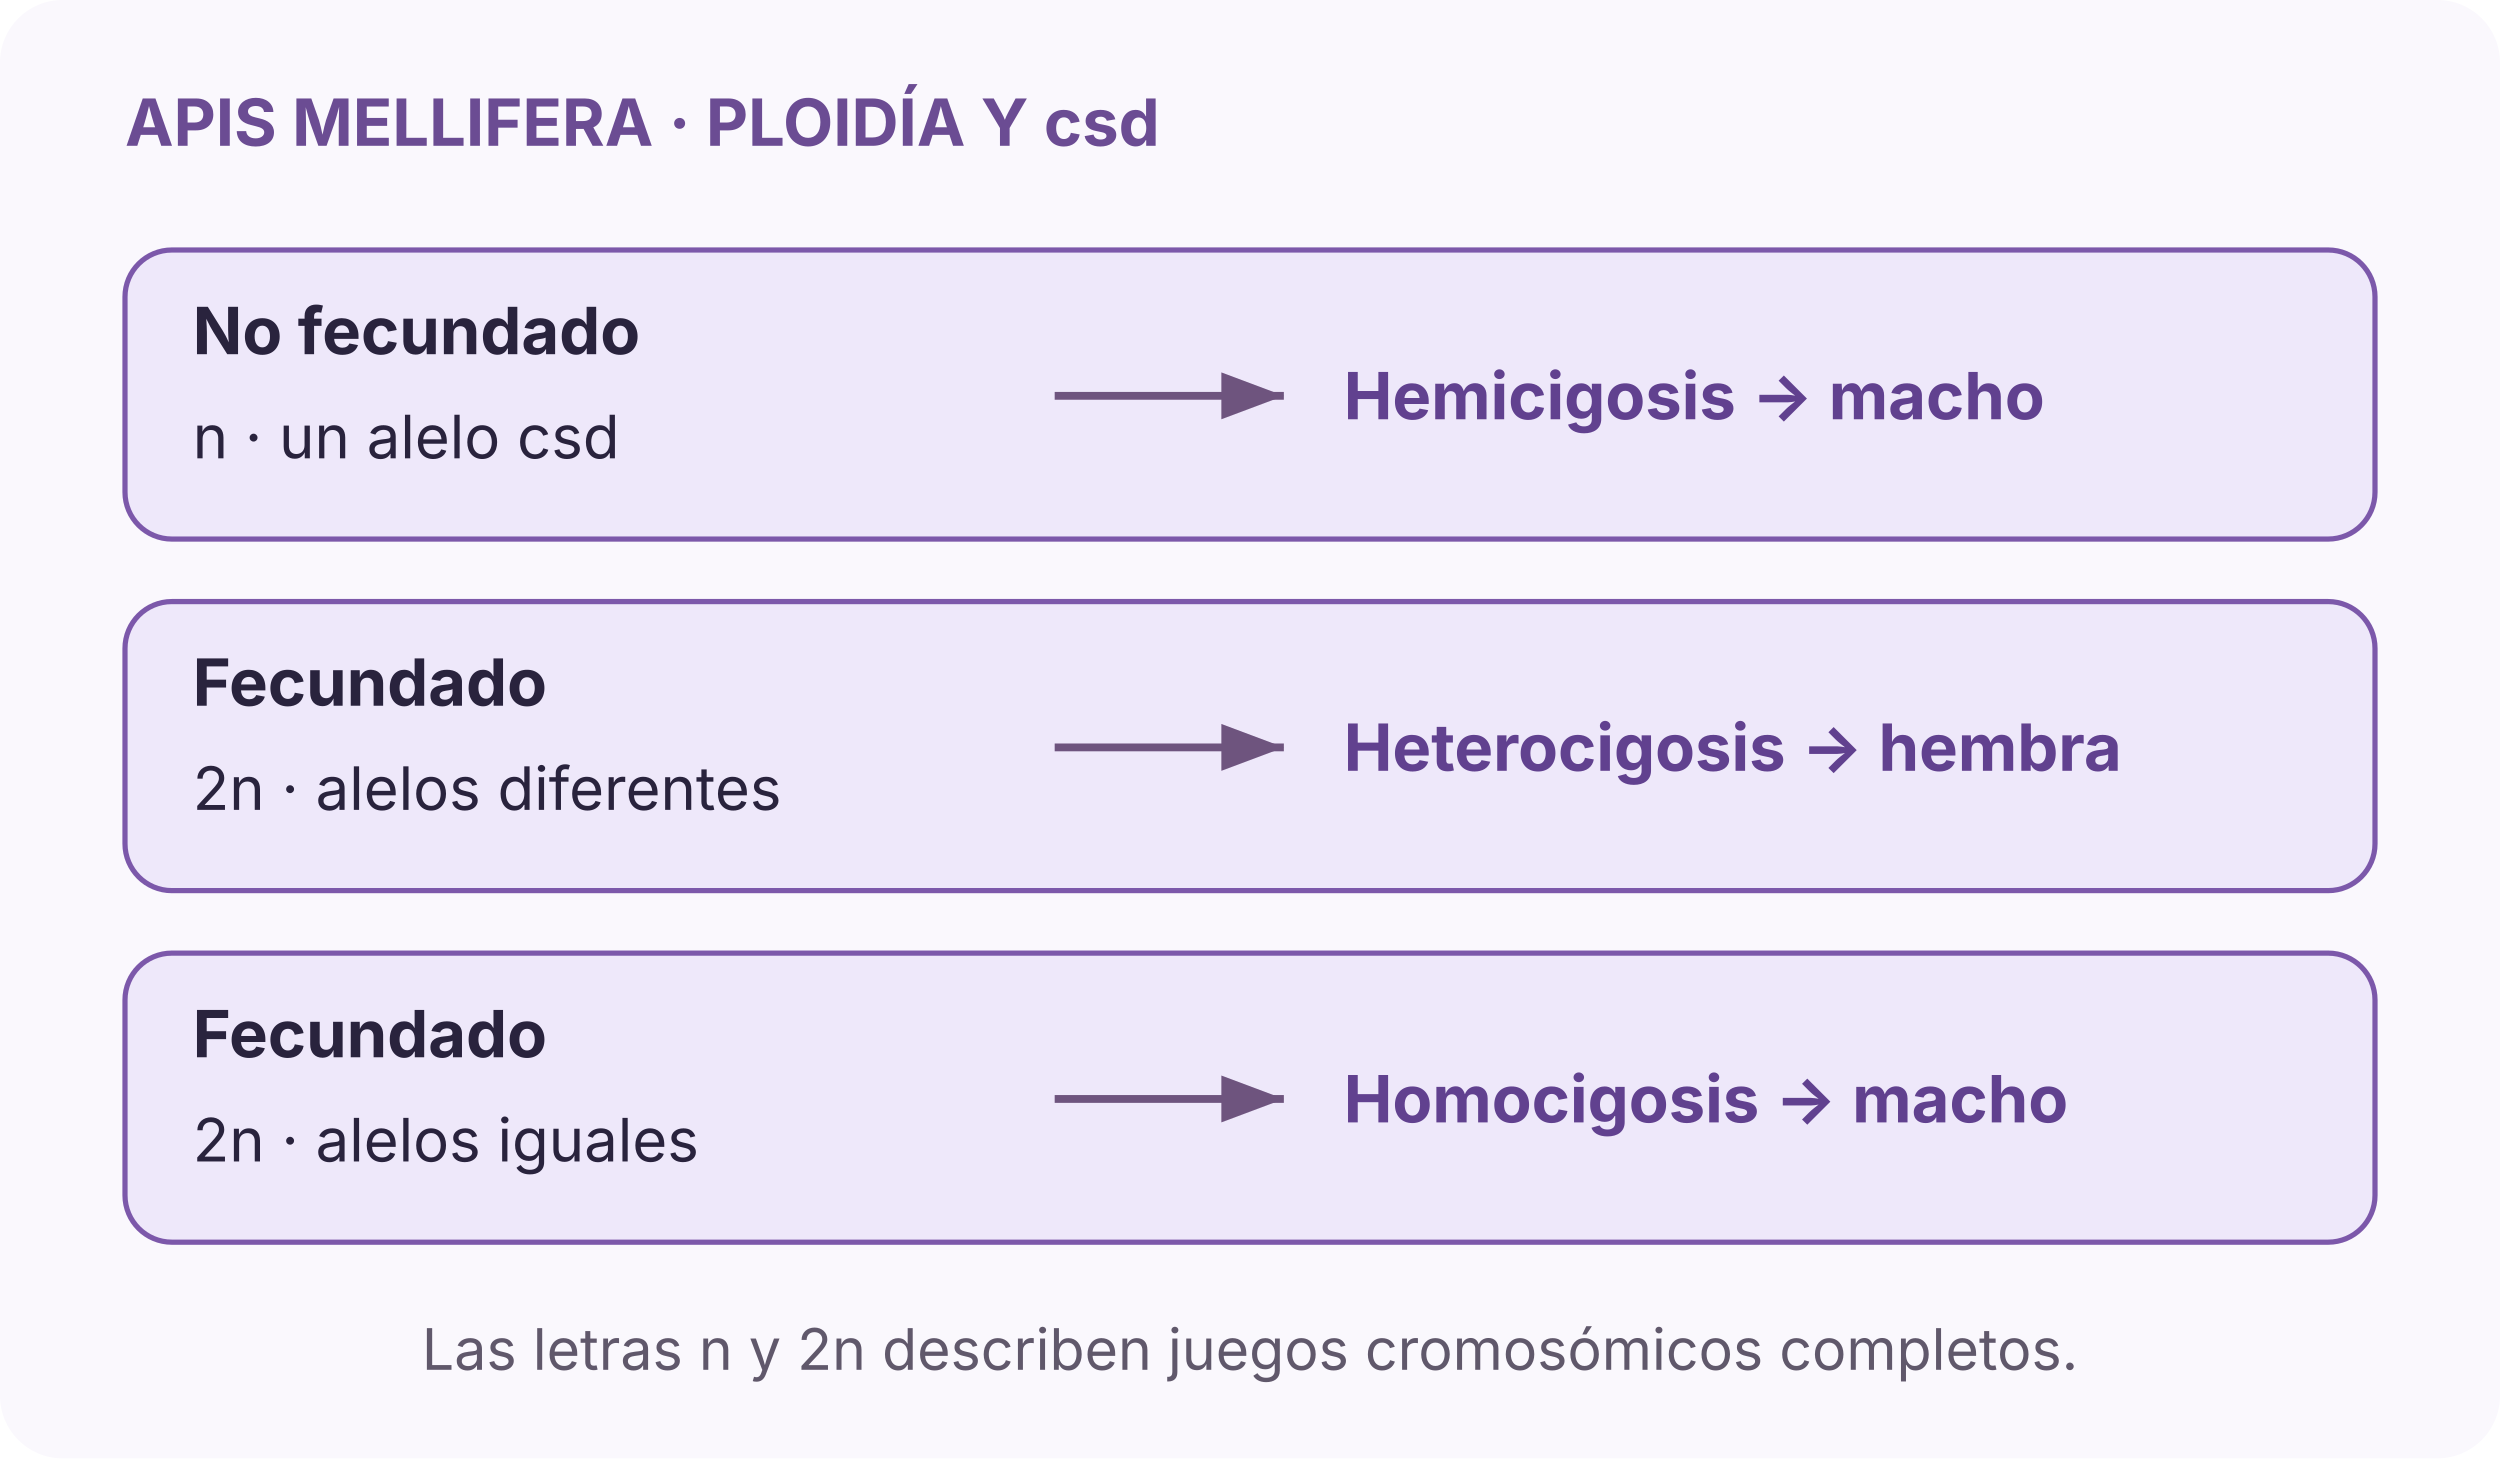
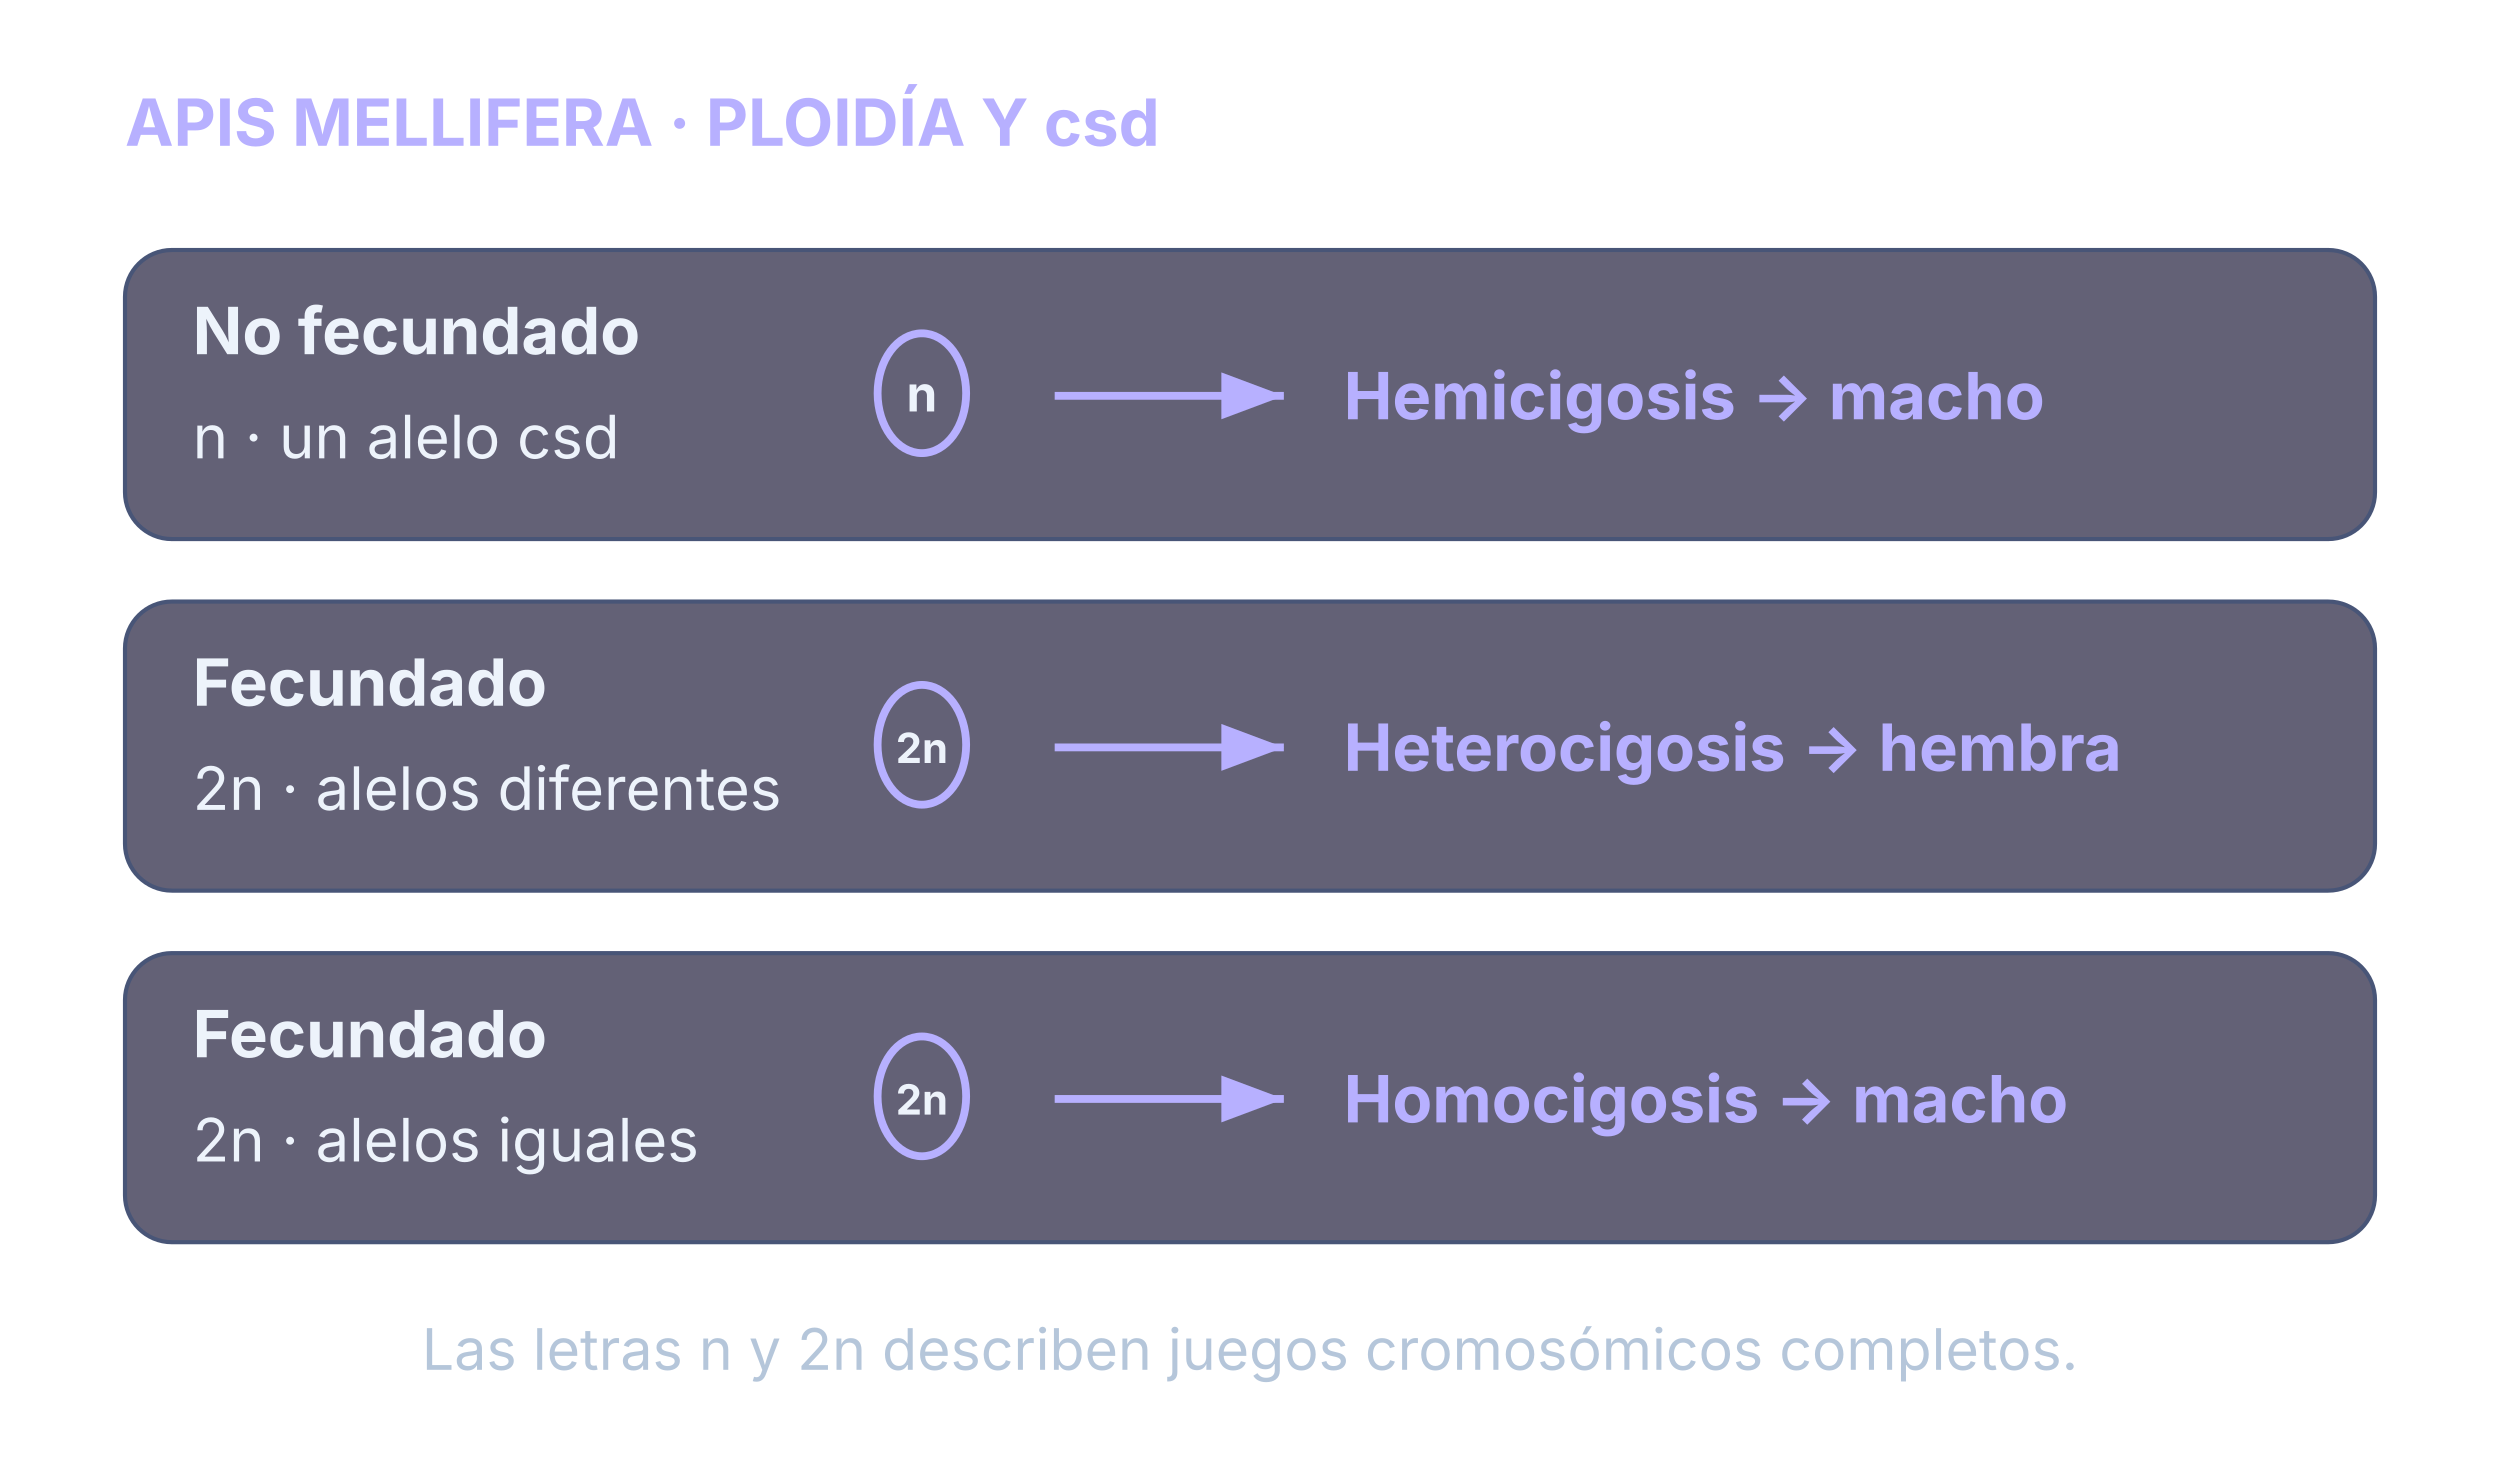
<svg xmlns="http://www.w3.org/2000/svg" viewBox="0 0 960 560" role="img" aria-labelledby="title desc">
  <defs>
    <marker id="arrow" markerWidth="10" markerHeight="10" refX="8" refY="3" orient="auto" markerUnits="strokeWidth">
-       <path d="M0 0 L8 3 L0 6 Z" fill="#6e547e" />
+       <path d="M0 0 L8 3 L0 6 Z" fill="var(--expo-accent, #b7b0ff)" />
    </marker>
  </defs>
-   <rect width="960" height="560" rx="24" fill="#faf8fd" />
  <g font-family="Inter,Arial,sans-serif">
-     <text x="48" y="56" font-size="25" fill="#6b4c93" font-weight="700" text-anchor="start">APIS MELLIFERA · PLOIDÍA Y csd</text>
-     <rect x="48" y="96" width="864" height="111" rx="18" fill="#eee8fa" stroke="#7c58aa" stroke-width="2" />
-     <text x="74" y="136" font-size="25" fill="#29233d" font-weight="700" text-anchor="start">No fecundado</text>
-     <text x="74" y="176" font-size="23" fill="#29233d" font-weight="400" text-anchor="start">n · un alelo csd</text>
-     <path d="M405 152 L493 152" stroke="#6e547e" stroke-width="3" fill="none" marker-end="url(#arrow)" />
-     <text x="516" y="161" font-size="25" fill="#61418f" font-weight="700" text-anchor="start">Hemicigosis → macho</text>
-     <rect x="48" y="231" width="864" height="111" rx="18" fill="#eee8fa" stroke="#7c58aa" stroke-width="2" />
-     <text x="74" y="271" font-size="25" fill="#29233d" font-weight="700" text-anchor="start">Fecundado</text>
-     <text x="74" y="311" font-size="23" fill="#29233d" font-weight="400" text-anchor="start">2n · alelos diferentes</text>
-     <path d="M405 287 L493 287" stroke="#6e547e" stroke-width="3" fill="none" marker-end="url(#arrow)" />
-     <text x="516" y="296" font-size="25" fill="#61418f" font-weight="700" text-anchor="start">Heterocigosis → hembra</text>
-     <rect x="48" y="366" width="864" height="111" rx="18" fill="#eee8fa" stroke="#7c58aa" stroke-width="2" />
-     <text x="74" y="406" font-size="25" fill="#29233d" font-weight="700" text-anchor="start">Fecundado</text>
-     <text x="74" y="446" font-size="23" fill="#29233d" font-weight="400" text-anchor="start">2n · alelos iguales</text>
-     <path d="M405 422 L493 422" stroke="#6e547e" stroke-width="3" fill="none" marker-end="url(#arrow)" />
-     <text x="516" y="431" font-size="25" fill="#61418f" font-weight="700" text-anchor="start">Homocigosis → macho</text>
-     <text x="480" y="526" font-size="22" fill="#60586b" font-weight="400" text-anchor="middle">Las letras n y 2n describen juegos cromosómicos completos.</text>
+     <text x="48" y="56" font-size="25" fill="var(--expo-accent, #b7b0ff)" font-weight="700" text-anchor="start">APIS MELLIFERA · PLOIDÍA Y csd</text>
+     <rect x="48" y="96" width="864" height="111" rx="18" fill="var(--expo-accent-soft, #282442)" fill-opacity=".72" stroke="var(--expo-border, #485577)" stroke-width="1.6" />
+     <text x="74" y="136" font-size="25" fill="var(--expo-text, #edf3fb)" font-weight="700" text-anchor="start">No fecundado</text>
+     <text x="74" y="176" font-size="23" fill="var(--expo-text, #edf3fb)" font-weight="400" text-anchor="start">n · un alelo csd</text>
+     <path d="M405 152 L493 152" stroke="var(--expo-accent, #b7b0ff)" stroke-width="3" fill="none" marker-end="url(#arrow)" />
+     <text x="516" y="161" font-size="25" fill="var(--expo-accent, #b7b0ff)" font-weight="700" text-anchor="start">Hemicigosis → macho</text>
+     <rect x="48" y="231" width="864" height="111" rx="18" fill="var(--expo-accent-soft, #282442)" fill-opacity=".72" stroke="var(--expo-border, #485577)" stroke-width="1.6" />
+     <text x="74" y="271" font-size="25" fill="var(--expo-text, #edf3fb)" font-weight="700" text-anchor="start">Fecundado</text>
+     <text x="74" y="311" font-size="23" fill="var(--expo-text, #edf3fb)" font-weight="400" text-anchor="start">2n · alelos diferentes</text>
+     <path d="M405 287 L493 287" stroke="var(--expo-accent, #b7b0ff)" stroke-width="3" fill="none" marker-end="url(#arrow)" />
+     <text x="516" y="296" font-size="25" fill="var(--expo-accent, #b7b0ff)" font-weight="700" text-anchor="start">Heterocigosis → hembra</text>
+     <rect x="48" y="366" width="864" height="111" rx="18" fill="var(--expo-accent-soft, #282442)" fill-opacity=".72" stroke="var(--expo-border, #485577)" stroke-width="1.6" />
+     <text x="74" y="406" font-size="25" fill="var(--expo-text, #edf3fb)" font-weight="700" text-anchor="start">Fecundado</text>
+     <text x="74" y="446" font-size="23" fill="var(--expo-text, #edf3fb)" font-weight="400" text-anchor="start">2n · alelos iguales</text>
+     <path d="M405 422 L493 422" stroke="var(--expo-accent, #b7b0ff)" stroke-width="3" fill="none" marker-end="url(#arrow)" />
+     <text x="516" y="431" font-size="25" fill="var(--expo-accent, #b7b0ff)" font-weight="700" text-anchor="start">Homocigosis → macho</text>
+     <text x="480" y="526" font-size="22" fill="var(--expo-muted, #b5c6da)" font-weight="400" text-anchor="middle">Las letras n y 2n describen juegos cromosómicos completos.</text>
+     <g transform="translate(354 151)" fill="none" stroke="var(--expo-accent, #b7b0ff)" stroke-width="3" stroke-linecap="round" stroke-linejoin="round" aria-hidden="true">
+       <ellipse rx="17" ry="23" />
+       <text x="0" y="7" stroke="none" fill="var(--expo-text, #edf3fb)" text-anchor="middle" font-size="19" font-weight="700">n</text>
+     </g>
+     <g transform="translate(354 286)" fill="none" stroke="var(--expo-accent, #b7b0ff)" stroke-width="3" stroke-linecap="round" stroke-linejoin="round" aria-hidden="true">
+       <ellipse rx="17" ry="23" />
+       <text x="0" y="7" stroke="none" fill="var(--expo-text, #edf3fb)" text-anchor="middle" font-size="16" font-weight="700">2n</text>
+     </g>
+     <g transform="translate(354 421)" fill="none" stroke="var(--expo-accent, #b7b0ff)" stroke-width="3" stroke-linecap="round" stroke-linejoin="round" aria-hidden="true">
+       <ellipse rx="17" ry="23" />
+       <text x="0" y="7" stroke="none" fill="var(--expo-text, #edf3fb)" text-anchor="middle" font-size="16" font-weight="700">2n</text>
+     </g>
  </g>
</svg>
